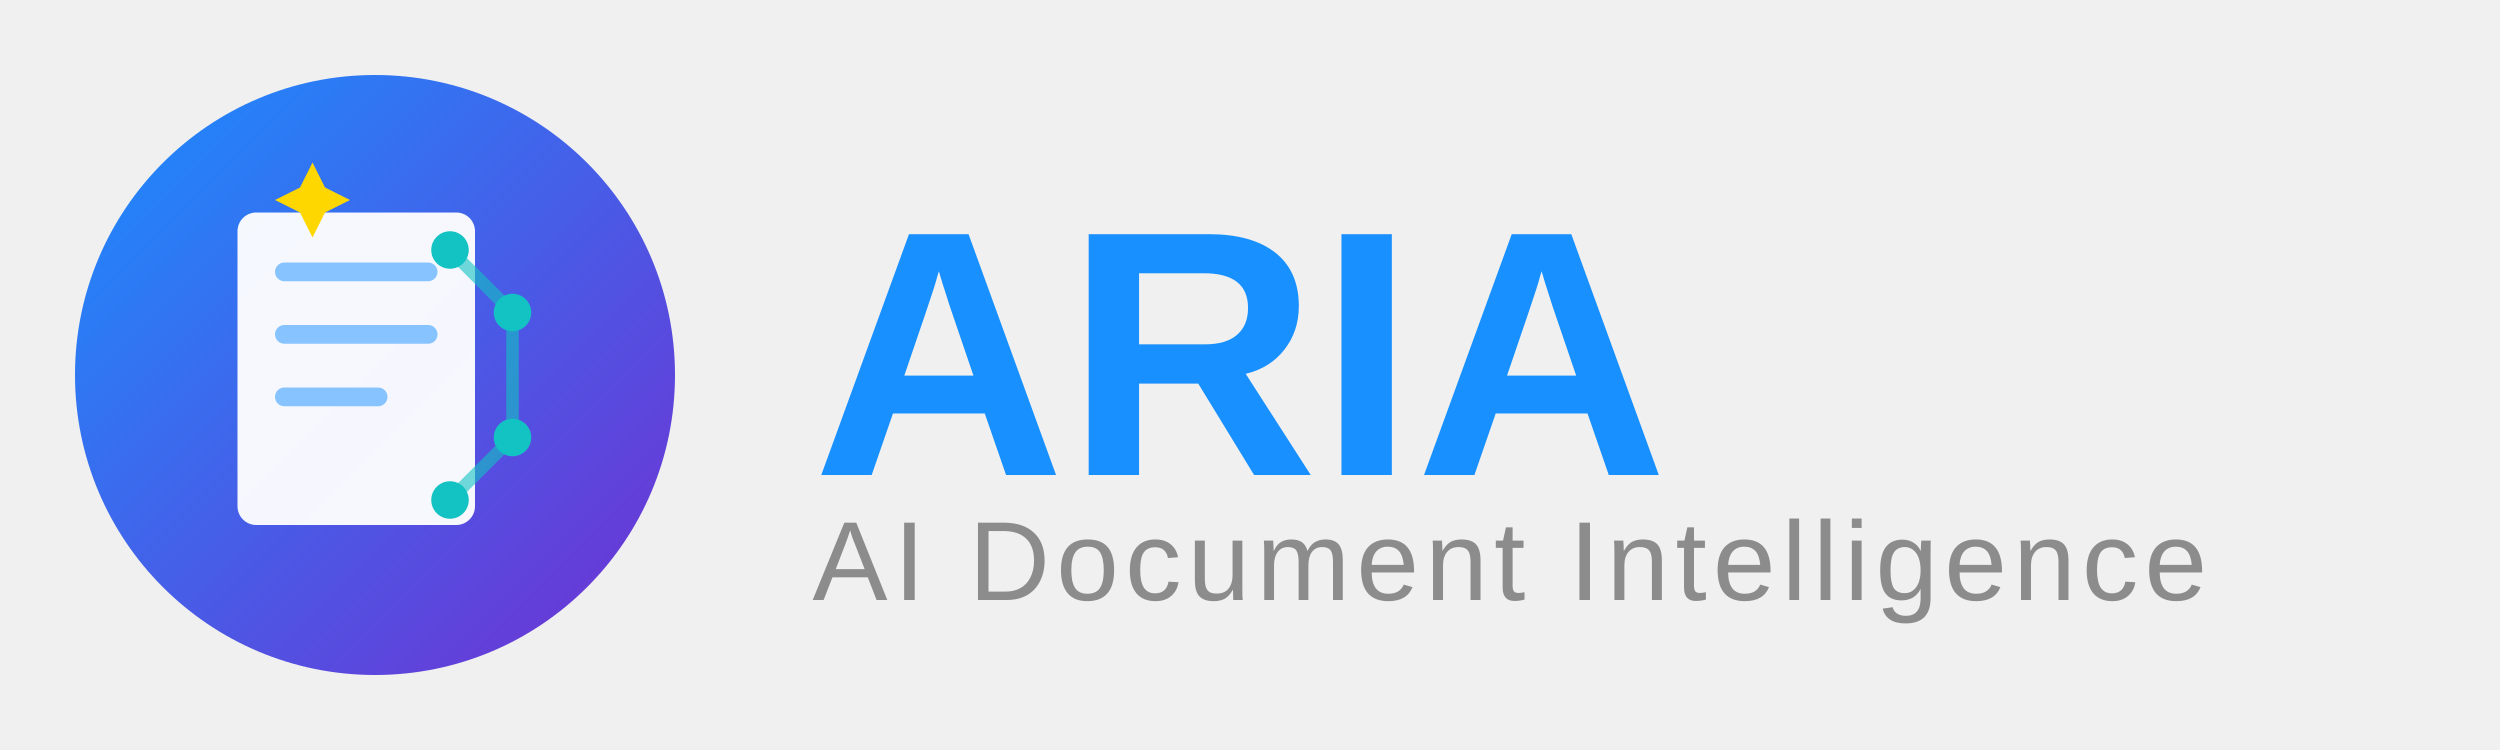
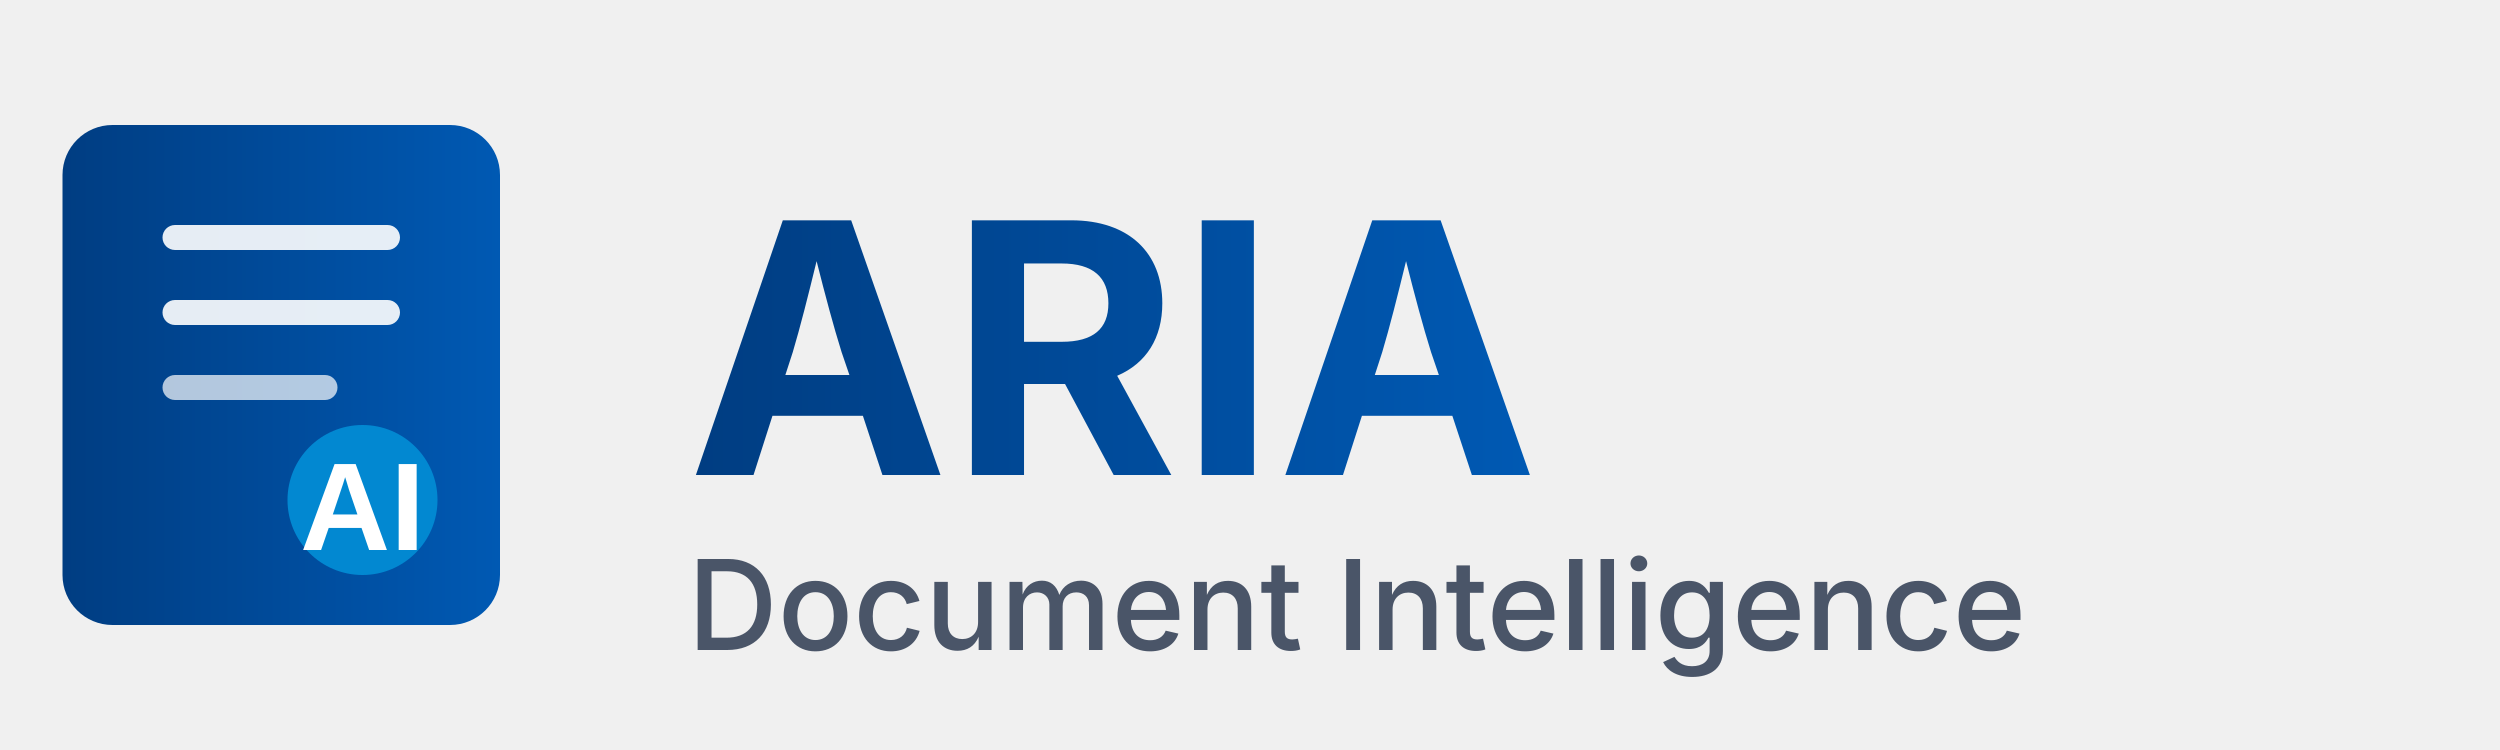
<svg xmlns="http://www.w3.org/2000/svg" width="200" height="60" viewBox="0 0 200 60" fill="none">
  <defs>
-     <linearGradient id="logoGradient" x1="0%" y1="0%" x2="100%" y2="100%">
-       <stop offset="0%" style="stop-color:#1890ff;stop-opacity:1" />
-       <stop offset="100%" style="stop-color:#722ed1;stop-opacity:1" />
+     <linearGradient id="logoGradient" x1="0%" y1="0%" x2="100%" y2="0%">
+       <stop offset="0%" style="stop-color:#003d82;stop-opacity:1" />
+       <stop offset="100%" style="stop-color:#0059b3;stop-opacity:1" />
    </linearGradient>
  </defs>
-   <g transform="translate(5, 5)">
-     <circle cx="25" cy="25" r="24" fill="url(#logoGradient)" />
-     <rect x="14" y="12" width="19" height="25" rx="1.5" fill="white" opacity="0.95" />
-     <rect x="17" y="16" width="13" height="1.5" rx="0.75" fill="#1890ff" opacity="0.5" />
-     <rect x="17" y="21" width="13" height="1.5" rx="0.75" fill="#1890ff" opacity="0.5" />
-     <rect x="17" y="26" width="9" height="1.5" rx="0.75" fill="#1890ff" opacity="0.5" />
-     <circle cx="31" cy="15" r="1.5" fill="#13c2c2" />
-     <circle cx="36" cy="20" r="1.5" fill="#13c2c2" />
-     <circle cx="36" cy="30" r="1.5" fill="#13c2c2" />
-     <circle cx="31" cy="35" r="1.5" fill="#13c2c2" />
-     <line x1="31" y1="15" x2="36" y2="20" stroke="#13c2c2" stroke-width="1" opacity="0.6" />
-     <line x1="36" y1="20" x2="36" y2="30" stroke="#13c2c2" stroke-width="1" opacity="0.6" />
-     <line x1="36" y1="30" x2="31" y2="35" stroke="#13c2c2" stroke-width="1" opacity="0.6" />
-     <path d="M20 8 L21 10 L23 11 L21 12 L20 14 L19 12 L17 11 L19 10 Z" fill="#ffd700" />
+   <g transform="translate(5, 10)">
+     <rect x="0" y="0" width="35" height="40" rx="4" fill="url(#logoGradient)" />
+     <rect x="8" y="8" width="19" height="2" rx="1" fill="#ffffff" opacity="0.9" />
+     <rect x="8" y="14" width="19" height="2" rx="1" fill="#ffffff" opacity="0.9" />
+     <rect x="8" y="20" width="14" height="2" rx="1" fill="#ffffff" opacity="0.7" />
+     <circle cx="24" cy="30" r="6" fill="#0288d1" />
+     <text x="24" y="34" font-family="Arial, sans-serif" font-size="10" font-weight="bold" fill="#ffffff" text-anchor="middle">AI</text>
  </g>
-   <text x="65" y="38" font-family="Arial, sans-serif" font-size="28" font-weight="bold" fill="#1890ff">
-     ARIA
-   </text>
-   <text x="65" y="48" font-family="Arial, sans-serif" font-size="9" fill="#8c8c8c" letter-spacing="0.5">
-     AI Document Intelligence
-   </text>
+   <text x="55" y="38" font-family="Inter, Arial, sans-serif" font-size="28" font-weight="700" fill="url(#logoGradient)">ARIA</text>
+   <text x="55" y="52" font-family="Inter, Arial, sans-serif" font-size="10" font-weight="500" fill="#4a5568">Document Intelligence</text>
</svg>
